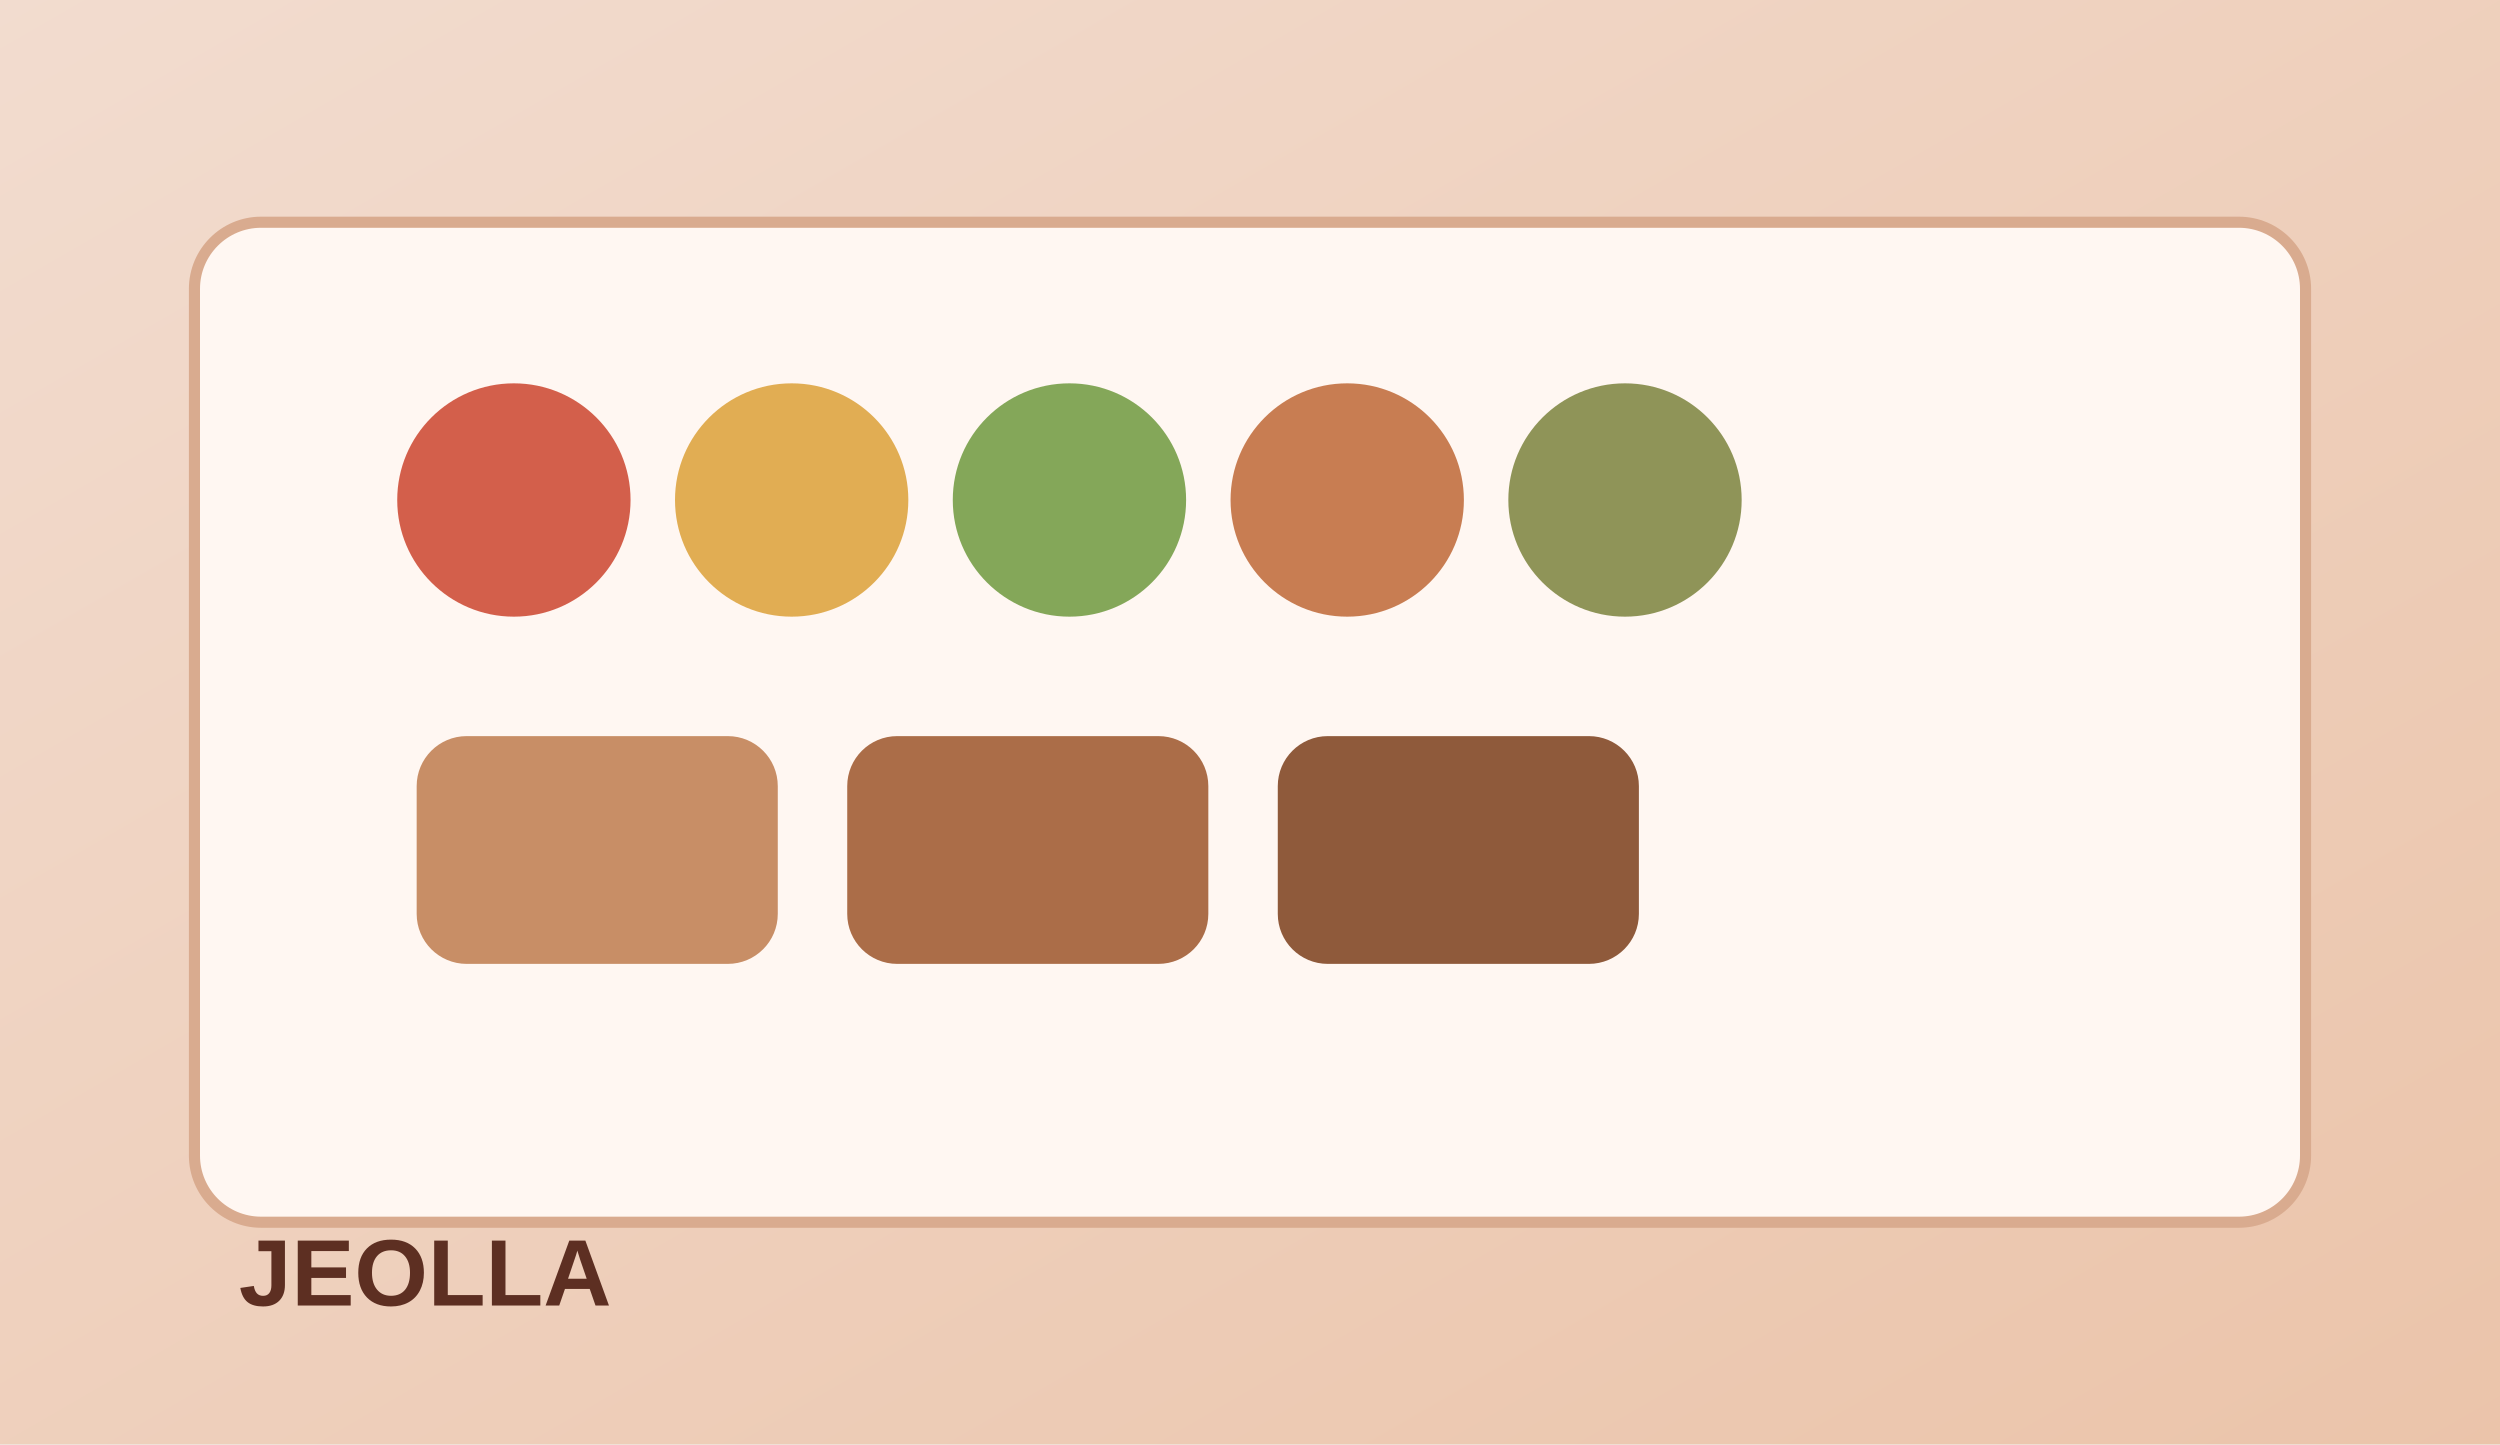
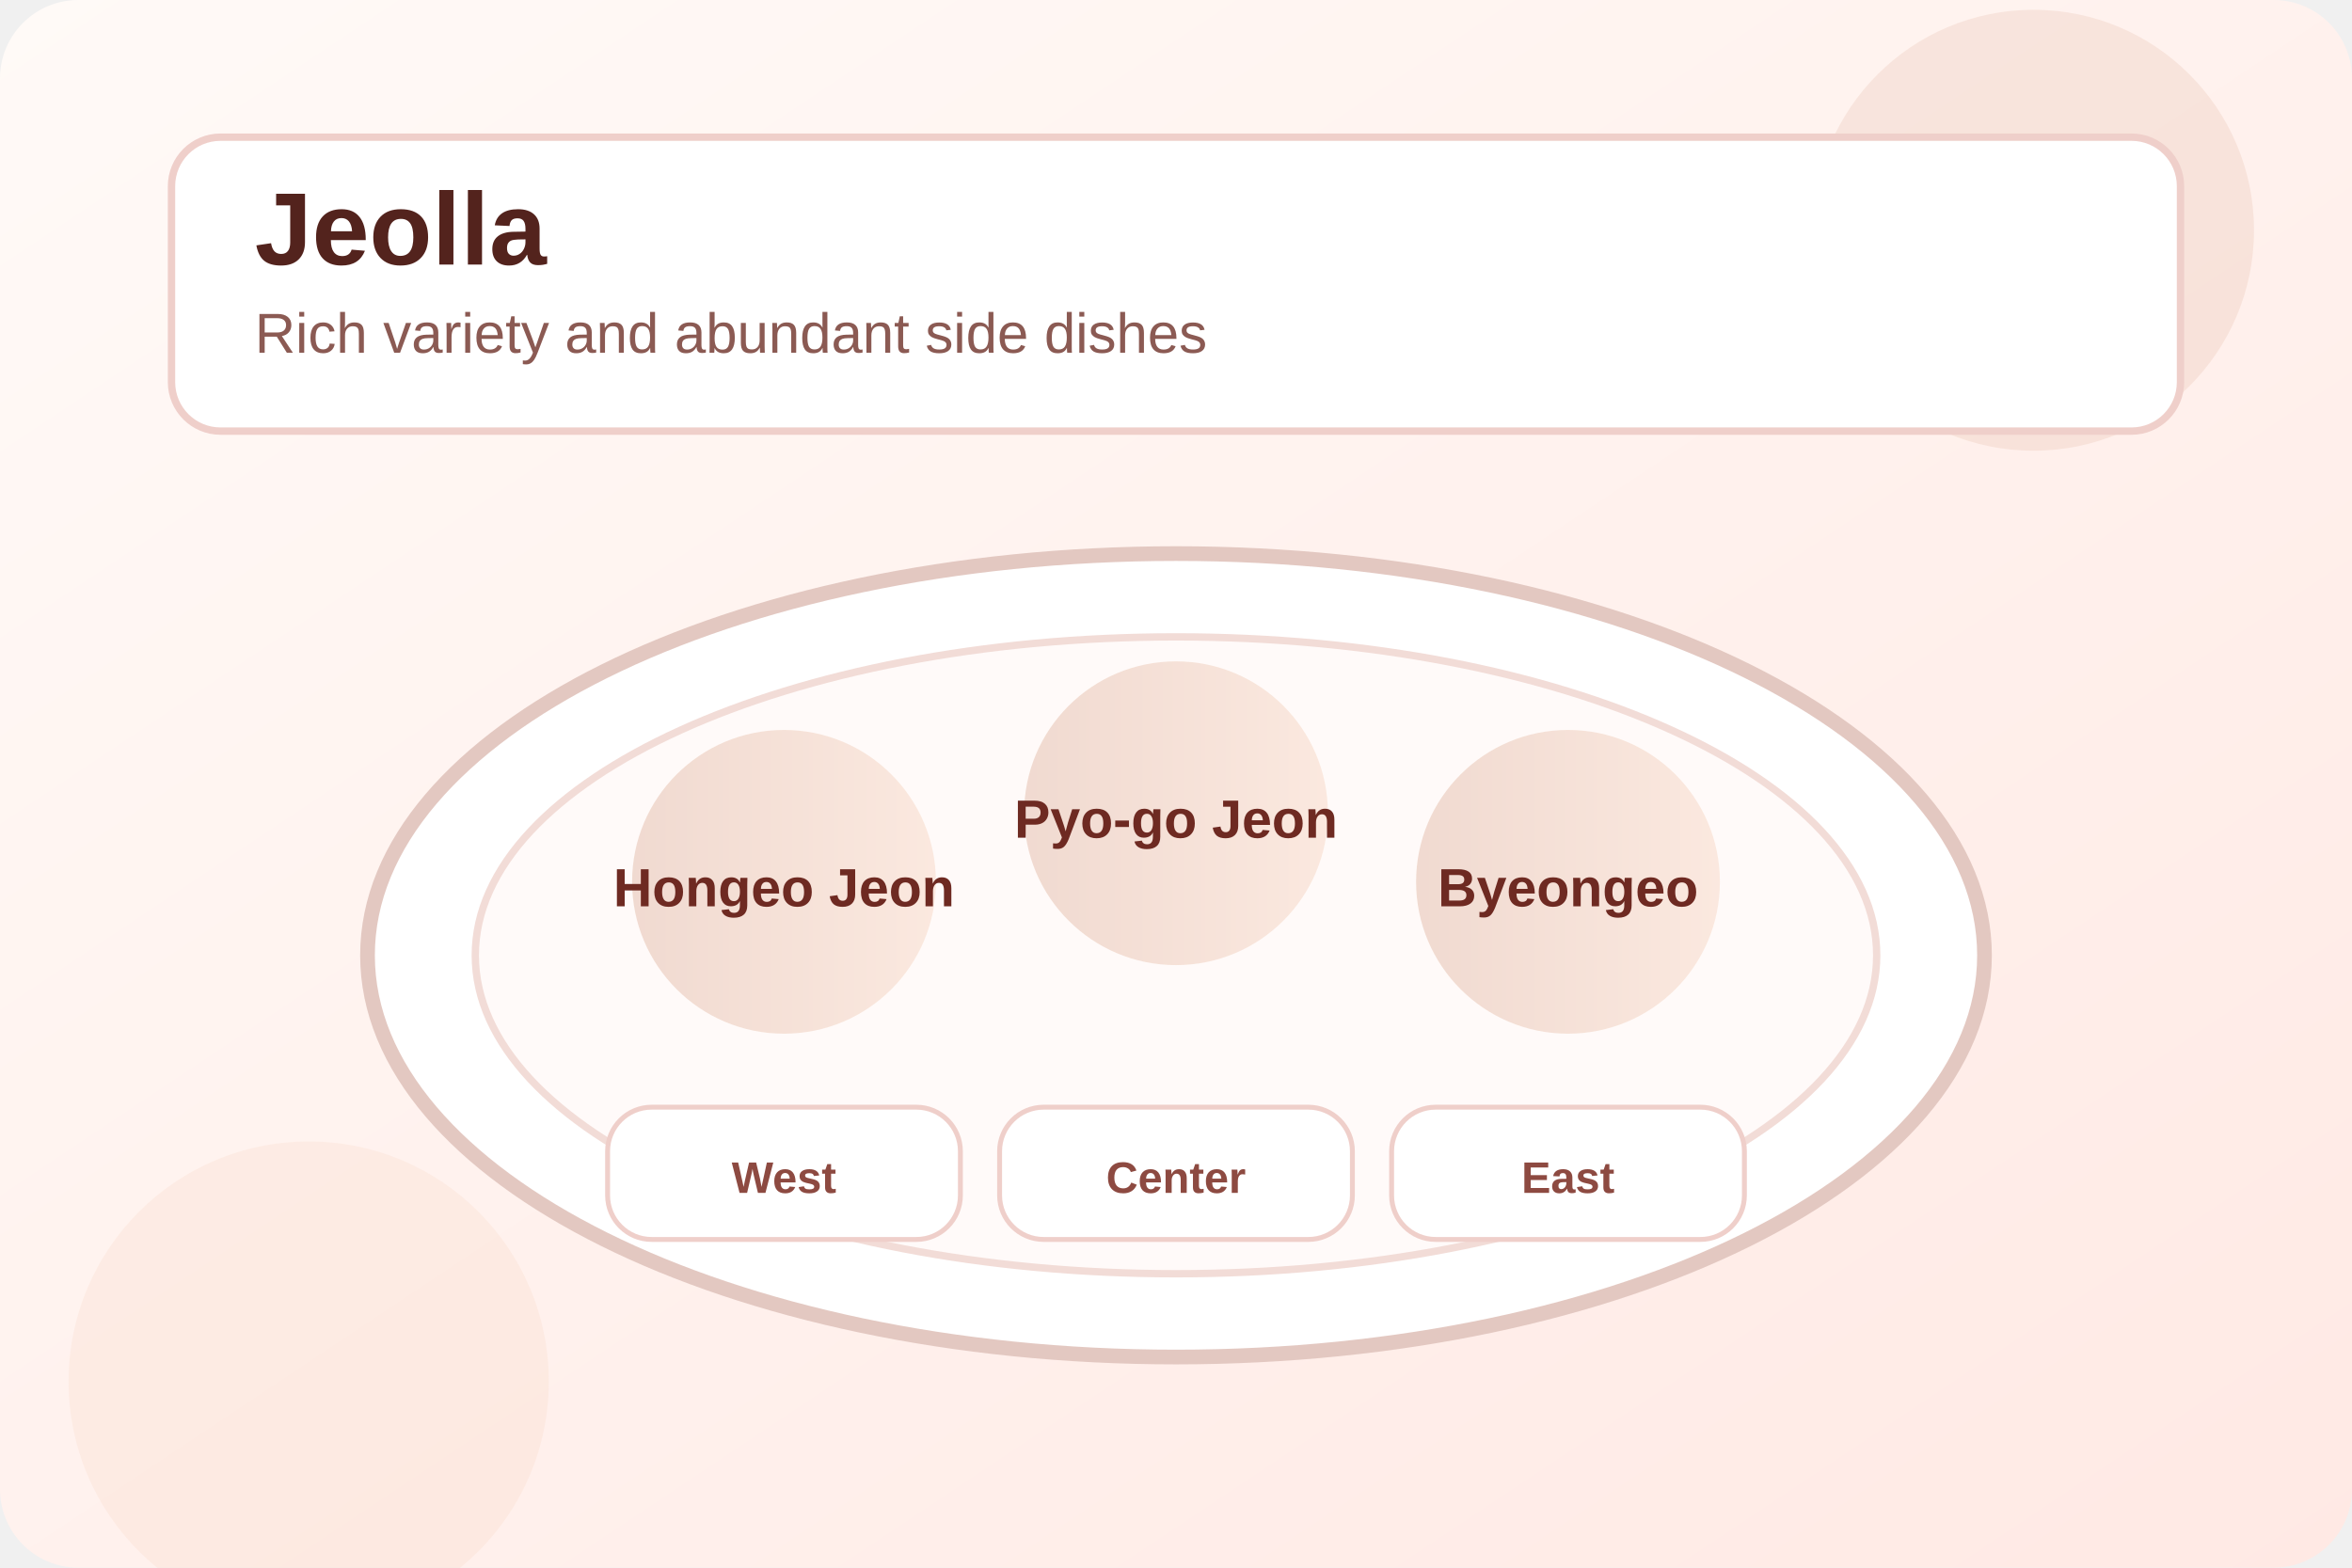
- <svg xmlns="http://www.w3.org/2000/svg" width="900" height="520" viewBox="0 0 900 520" role="img" aria-label="Jeolla Charye Table">
+ <svg xmlns="http://www.w3.org/2000/svg" viewBox="0 0 960 640" role="img" aria-label="Jeolla charye table sample">
  <defs>
-     <linearGradient id="bg" x1="0" y1="0" x2="1" y2="1">
-       <stop offset="0%" stop-color="#f2dccf" />
-       <stop offset="100%" stop-color="#ebc4aa" />
+     <linearGradient id="bg-jeolla" x1="0" y1="0" x2="1" y2="1">
+       <stop offset="0%" stop-color="#fffaf7" />
+       <stop offset="100%" stop-color="#ffe9e4" />
+     </linearGradient>
+     <linearGradient id="plate-jeolla" x1="0" y1="0" x2="1" y2="0">
+       <stop offset="0%" stop-color="#c57b55" />
+       <stop offset="100%" stop-color="#efb58f" />
    </linearGradient>
  </defs>
-   <rect width="900" height="520" fill="url(#bg)" />
-   <rect x="70" y="80" width="760" height="360" rx="24" fill="#fff7f2" stroke="#d9ab8f" stroke-width="4" />
-   <circle cx="185" cy="180" r="42" fill="#d35f4b" />
-   <circle cx="285" cy="180" r="42" fill="#e1ad53" />
-   <circle cx="385" cy="180" r="42" fill="#84a759" />
-   <circle cx="485" cy="180" r="42" fill="#c87d52" />
-   <circle cx="585" cy="180" r="42" fill="#8f9458" />
-   <rect x="150" y="265" width="130" height="82" rx="18" fill="#c88e66" />
-   <rect x="305" y="265" width="130" height="82" rx="18" fill="#ab6d48" />
-   <rect x="460" y="265" width="130" height="82" rx="18" fill="#8f5a3b" />
-   <text x="86" y="470" fill="#5d2f22" font-size="34" font-family="Arial, sans-serif" font-weight="700">JEOLLA</text>
+   <rect width="960" height="640" rx="32" fill="url(#bg-jeolla)" />
+   <circle cx="830" cy="94" r="90" fill="#c57b55" opacity="0.12" />
+   <circle cx="126" cy="564" r="98" fill="#efb58f" opacity="0.12" />
+   <rect x="70" y="56" width="820" height="120" rx="20" fill="#ffffff" stroke="#efcfca" stroke-width="3" />
+   <text x="104" y="108" font-family="Arial, sans-serif" font-size="42" font-weight="700" fill="#53231d">Jeolla</text>
+   <text x="104" y="144" font-family="Arial, sans-serif" font-size="23" fill="#8b5a53">Rich variety and abundant side dishes</text>
+   <ellipse cx="480" cy="390" rx="330" ry="164" fill="#fff" stroke="#e3c8c1" stroke-width="6" />
+   <ellipse cx="480" cy="390" rx="286" ry="130" fill="#fffaf9" stroke="#f2dcd7" stroke-width="3" />
+   <circle cx="320" cy="360" r="62" fill="url(#plate-jeolla)" opacity="0.25" />
+   <circle cx="480" cy="332" r="62" fill="url(#plate-jeolla)" opacity="0.25" />
+   <circle cx="640" cy="360" r="62" fill="url(#plate-jeolla)" opacity="0.25" />
+   <rect x="248" y="452" width="144" height="54" rx="18" fill="#fff" stroke="#efcfca" stroke-width="2" />
+   <rect x="408" y="452" width="144" height="54" rx="18" fill="#fff" stroke="#efcfca" stroke-width="2" />
+   <rect x="568" y="452" width="144" height="54" rx="18" fill="#fff" stroke="#efcfca" stroke-width="2" />
+   <text x="320" y="370" text-anchor="middle" font-family="Arial, sans-serif" font-size="22" font-weight="700" fill="#6e2a22">Hongeo Jeon</text>
+   <text x="480" y="342" text-anchor="middle" font-family="Arial, sans-serif" font-size="22" font-weight="700" fill="#6e2a22">Pyo-go Jeon</text>
+   <text x="640" y="370" text-anchor="middle" font-family="Arial, sans-serif" font-size="22" font-weight="700" fill="#6e2a22">Byeongeo</text>
+   <text x="320" y="487" text-anchor="middle" font-family="Arial, sans-serif" font-size="18" font-weight="700" fill="#8d4a41">West</text>
+   <text x="480" y="487" text-anchor="middle" font-family="Arial, sans-serif" font-size="18" font-weight="700" fill="#8d4a41">Center</text>
+   <text x="640" y="487" text-anchor="middle" font-family="Arial, sans-serif" font-size="18" font-weight="700" fill="#8d4a41">East</text>
</svg>
